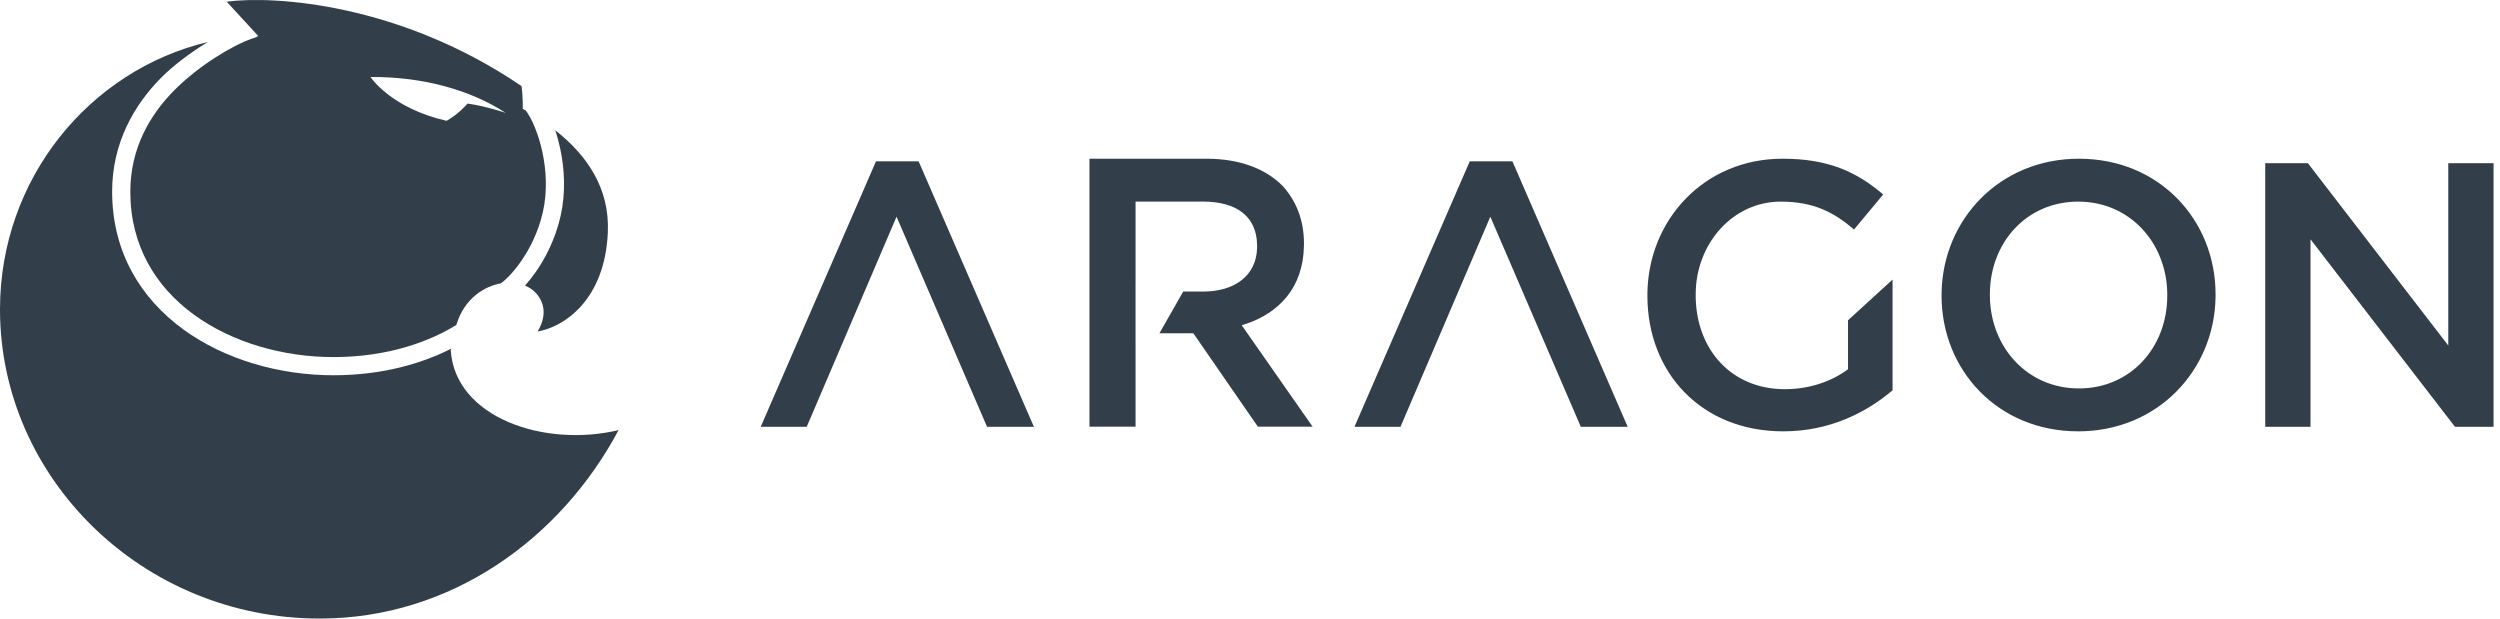
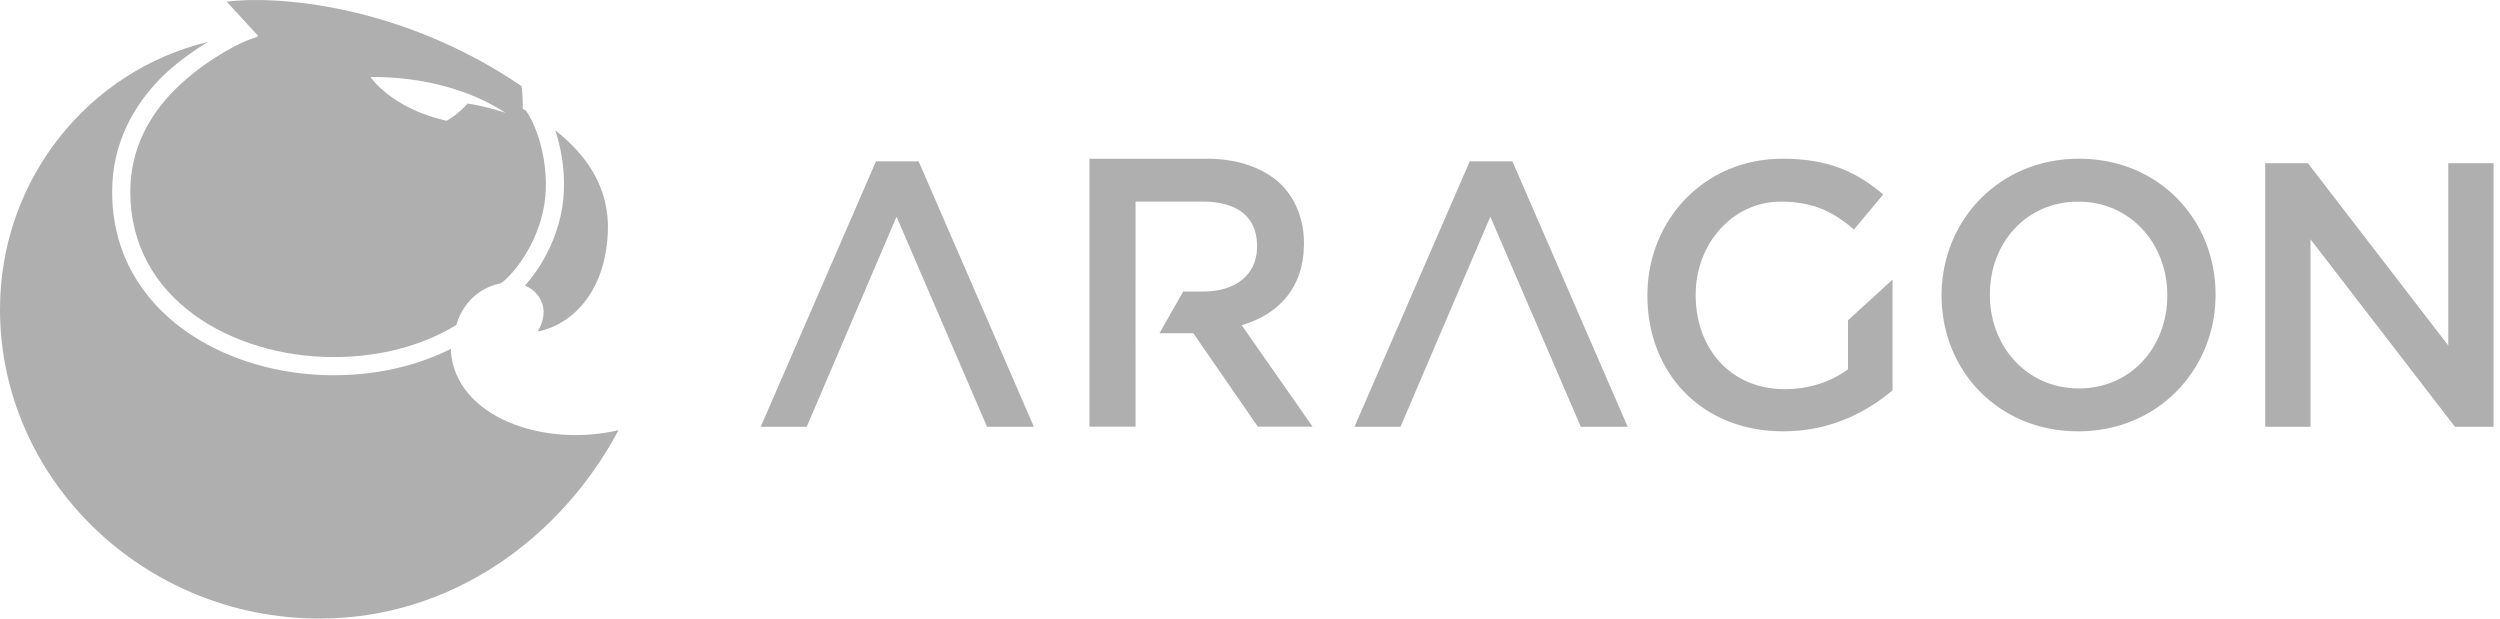
<svg xmlns="http://www.w3.org/2000/svg" width="97" height="24" viewBox="0 0 97 24" fill="none">
-   <path fill-rule="evenodd" clip-rule="evenodd" d="M10.023 1.401L8.796 0.065C10.643 -0.179 15.517 0.134 20.235 3.34C20.296 3.783 20.283 4.224 20.283 4.224L20.406 4.293C20.632 4.602 20.891 5.183 21.045 5.902C21.199 6.62 21.242 7.442 21.064 8.226C20.884 9.018 20.542 9.673 20.207 10.152C19.864 10.642 19.55 10.918 19.45 10.978L19.419 10.997C18.836 11.105 18.032 11.532 17.705 12.608C16.748 13.203 15.133 13.855 12.936 13.855C10.989 13.855 9.007 13.292 7.521 12.207C6.044 11.128 5.056 9.535 5.056 7.437C5.056 5.773 5.802 4.471 6.755 3.51C7.715 2.54 9.028 1.756 9.78 1.498L9.966 1.435L9.955 1.425L10.023 1.401ZM18.143 4.018C17.772 4.434 17.425 4.633 17.325 4.687C15.156 4.192 14.375 2.987 14.375 2.987C16.421 2.973 18.267 3.496 19.619 4.38C19.619 4.38 18.887 4.125 18.143 4.018Z" fill="#323F4B" />
-   <path d="M8.067 1.628C3.466 2.726 0 6.937 0 12.003C0 18.572 5.553 24 12.402 24C17.517 24 21.774 20.873 24 16.689C21.104 17.376 17.659 16.196 17.489 13.591C17.494 13.57 17.499 13.55 17.504 13.529C16.424 14.079 14.882 14.56 12.936 14.56C10.865 14.56 8.731 13.963 7.105 12.776C5.47 11.582 4.351 9.789 4.351 7.437C4.351 5.542 5.206 4.071 6.254 3.013L6.254 3.013C6.743 2.524 7.375 2.058 7.956 1.696C7.993 1.673 8.03 1.65 8.067 1.628Z" fill="#323F4B" />
-   <path d="M4.464 7.437C4.464 5.579 5.301 4.135 6.334 3.093C6.932 2.495 7.751 1.928 8.424 1.55C8.424 1.55 8.424 1.55 8.424 1.55C7.751 1.928 6.932 2.495 6.334 3.093C5.301 4.135 4.464 5.579 4.464 7.437Z" fill="#323F4B" />
-   <path d="M20.37 11.081C20.581 11.168 20.71 11.282 20.778 11.353C20.941 11.526 21.348 12.043 20.86 12.862C21.876 12.689 23.464 11.655 23.584 9.026C23.664 7.279 22.75 6.004 21.545 5.056C21.618 5.276 21.682 5.51 21.734 5.754C21.904 6.547 21.957 7.476 21.751 8.382C21.547 9.279 21.162 10.017 20.785 10.556C20.645 10.755 20.503 10.932 20.37 11.081Z" fill="#323F4B" />
-   <path d="M69.162 6.158C70.919 6.158 72.023 6.655 73.068 7.546L71.936 8.905C71.151 8.233 70.367 7.823 69.089 7.823C67.23 7.823 65.793 9.46 65.793 11.418L65.793 11.54C65.833 13.596 67.203 15.1 69.249 15.1C70.222 15.1 71.079 14.793 71.703 14.326V12.426L73.431 10.848V15.144C72.415 16.006 70.992 16.736 69.191 16.736C66.01 16.736 63.919 14.457 63.919 11.476L63.92 11.354C63.966 8.531 66.117 6.158 69.162 6.158ZM80.663 6.158C83.785 6.158 85.964 8.539 85.964 11.418L85.963 11.539C85.916 14.363 83.723 16.736 80.634 16.736C77.512 16.736 75.333 14.355 75.333 11.476L75.334 11.355C75.381 8.531 77.574 6.158 80.663 6.158ZM35.643 6.26L40.116 16.561L38.298 16.561L34.786 8.408L31.3 16.561L29.515 16.561L33.988 6.26H35.643ZM58.682 6.26L63.155 16.561L61.336 16.561L57.825 8.408L54.339 16.561L52.553 16.561L57.026 6.26H58.682ZM89.547 6.333L94.993 13.405V6.333H96.75V16.561H95.254L89.648 9.285V16.561H87.891V6.333H89.547ZM80.634 7.823C78.615 7.823 77.207 9.431 77.207 11.418L77.208 11.534C77.249 13.482 78.66 15.071 80.663 15.071C82.682 15.071 84.09 13.463 84.09 11.476L84.09 11.36C84.048 9.412 82.637 7.823 80.634 7.823Z" fill="#323F4B" />
-   <path d="M46.81 6.158C48.091 6.158 49.095 6.544 49.75 7.197C50.288 7.777 50.594 8.534 50.594 9.44L50.593 9.525C50.572 11.163 49.618 12.163 48.27 12.591L48.178 12.618L50.928 16.554H48.804L46.301 12.93L44.987 12.93L45.909 11.311L46.68 11.312C47.931 11.312 48.738 10.673 48.774 9.646L48.775 9.574L48.775 9.504C48.757 8.401 47.988 7.821 46.665 7.821H44.06L44.06 11.035L44.059 11.035V13.353L44.06 13.353L44.06 16.554H42.271V6.158H46.81Z" fill="#323F4B" />
+   <path fill-rule="evenodd" clip-rule="evenodd" d="M10.023 1.401L8.796 0.065C10.643 -0.179 15.517 0.134 20.235 3.34C20.296 3.783 20.283 4.224 20.283 4.224L20.406 4.293C20.632 4.602 20.891 5.183 21.045 5.902C21.199 6.62 21.242 7.442 21.064 8.226C20.884 9.018 20.542 9.673 20.207 10.152C19.864 10.642 19.55 10.918 19.45 10.978L19.419 10.997C18.836 11.105 18.032 11.532 17.705 12.608C16.748 13.203 15.133 13.855 12.936 13.855C10.989 13.855 9.007 13.292 7.521 12.207C6.044 11.128 5.056 9.535 5.056 7.437C5.056 5.773 5.802 4.471 6.755 3.51C7.715 2.54 9.028 1.756 9.78 1.498L9.966 1.435L9.955 1.425L10.023 1.401ZM18.143 4.018C17.772 4.434 17.425 4.633 17.325 4.687C15.156 4.192 14.375 2.987 14.375 2.987C16.421 2.973 18.267 3.496 19.619 4.38C19.619 4.38 18.887 4.125 18.143 4.018Z" fill="#afafaf" />
+   <path d="M8.067 1.628C3.466 2.726 0 6.937 0 12.003C0 18.572 5.553 24 12.402 24C17.517 24 21.774 20.873 24 16.689C21.104 17.376 17.659 16.196 17.489 13.591C17.494 13.57 17.499 13.55 17.504 13.529C16.424 14.079 14.882 14.56 12.936 14.56C10.865 14.56 8.731 13.963 7.105 12.776C5.47 11.582 4.351 9.789 4.351 7.437C4.351 5.542 5.206 4.071 6.254 3.013L6.254 3.013C6.743 2.524 7.375 2.058 7.956 1.696C7.993 1.673 8.03 1.65 8.067 1.628Z" fill="#afafaf" />
+   <path d="M4.464 7.437C4.464 5.579 5.301 4.135 6.334 3.093C6.932 2.495 7.751 1.928 8.424 1.55C8.424 1.55 8.424 1.55 8.424 1.55C7.751 1.928 6.932 2.495 6.334 3.093C5.301 4.135 4.464 5.579 4.464 7.437Z" fill="#afafaf" />
+   <path d="M20.37 11.081C20.581 11.168 20.71 11.282 20.778 11.353C20.941 11.526 21.348 12.043 20.86 12.862C21.876 12.689 23.464 11.655 23.584 9.026C23.664 7.279 22.75 6.004 21.545 5.056C21.618 5.276 21.682 5.51 21.734 5.754C21.904 6.547 21.957 7.476 21.751 8.382C21.547 9.279 21.162 10.017 20.785 10.556C20.645 10.755 20.503 10.932 20.37 11.081Z" fill="#afafaf" />
+   <path d="M69.162 6.158C70.919 6.158 72.023 6.655 73.068 7.546L71.936 8.905C71.151 8.233 70.367 7.823 69.089 7.823C67.23 7.823 65.793 9.46 65.793 11.418L65.793 11.54C65.833 13.596 67.203 15.1 69.249 15.1C70.222 15.1 71.079 14.793 71.703 14.326V12.426L73.431 10.848V15.144C72.415 16.006 70.992 16.736 69.191 16.736C66.01 16.736 63.919 14.457 63.919 11.476L63.92 11.354C63.966 8.531 66.117 6.158 69.162 6.158ZM80.663 6.158C83.785 6.158 85.964 8.539 85.964 11.418L85.963 11.539C85.916 14.363 83.723 16.736 80.634 16.736C77.512 16.736 75.333 14.355 75.333 11.476L75.334 11.355C75.381 8.531 77.574 6.158 80.663 6.158ZM35.643 6.26L40.116 16.561L38.298 16.561L34.786 8.408L31.3 16.561L29.515 16.561L33.988 6.26H35.643ZM58.682 6.26L63.155 16.561L61.336 16.561L57.825 8.408L54.339 16.561L52.553 16.561L57.026 6.26H58.682ZM89.547 6.333L94.993 13.405V6.333H96.75V16.561H95.254L89.648 9.285V16.561H87.891V6.333H89.547ZM80.634 7.823C78.615 7.823 77.207 9.431 77.207 11.418L77.208 11.534C77.249 13.482 78.66 15.071 80.663 15.071C82.682 15.071 84.09 13.463 84.09 11.476L84.09 11.36C84.048 9.412 82.637 7.823 80.634 7.823Z" fill="#afafaf" />
+   <path d="M46.81 6.158C48.091 6.158 49.095 6.544 49.75 7.197C50.288 7.777 50.594 8.534 50.594 9.44L50.593 9.525C50.572 11.163 49.618 12.163 48.27 12.591L48.178 12.618L50.928 16.554H48.804L46.301 12.93L44.987 12.93L45.909 11.311L46.68 11.312C47.931 11.312 48.738 10.673 48.774 9.646L48.775 9.574L48.775 9.504C48.757 8.401 47.988 7.821 46.665 7.821H44.06L44.06 11.035L44.059 11.035V13.353L44.06 13.353L44.06 16.554H42.271V6.158H46.81Z" fill="#afafaf" />
</svg>
